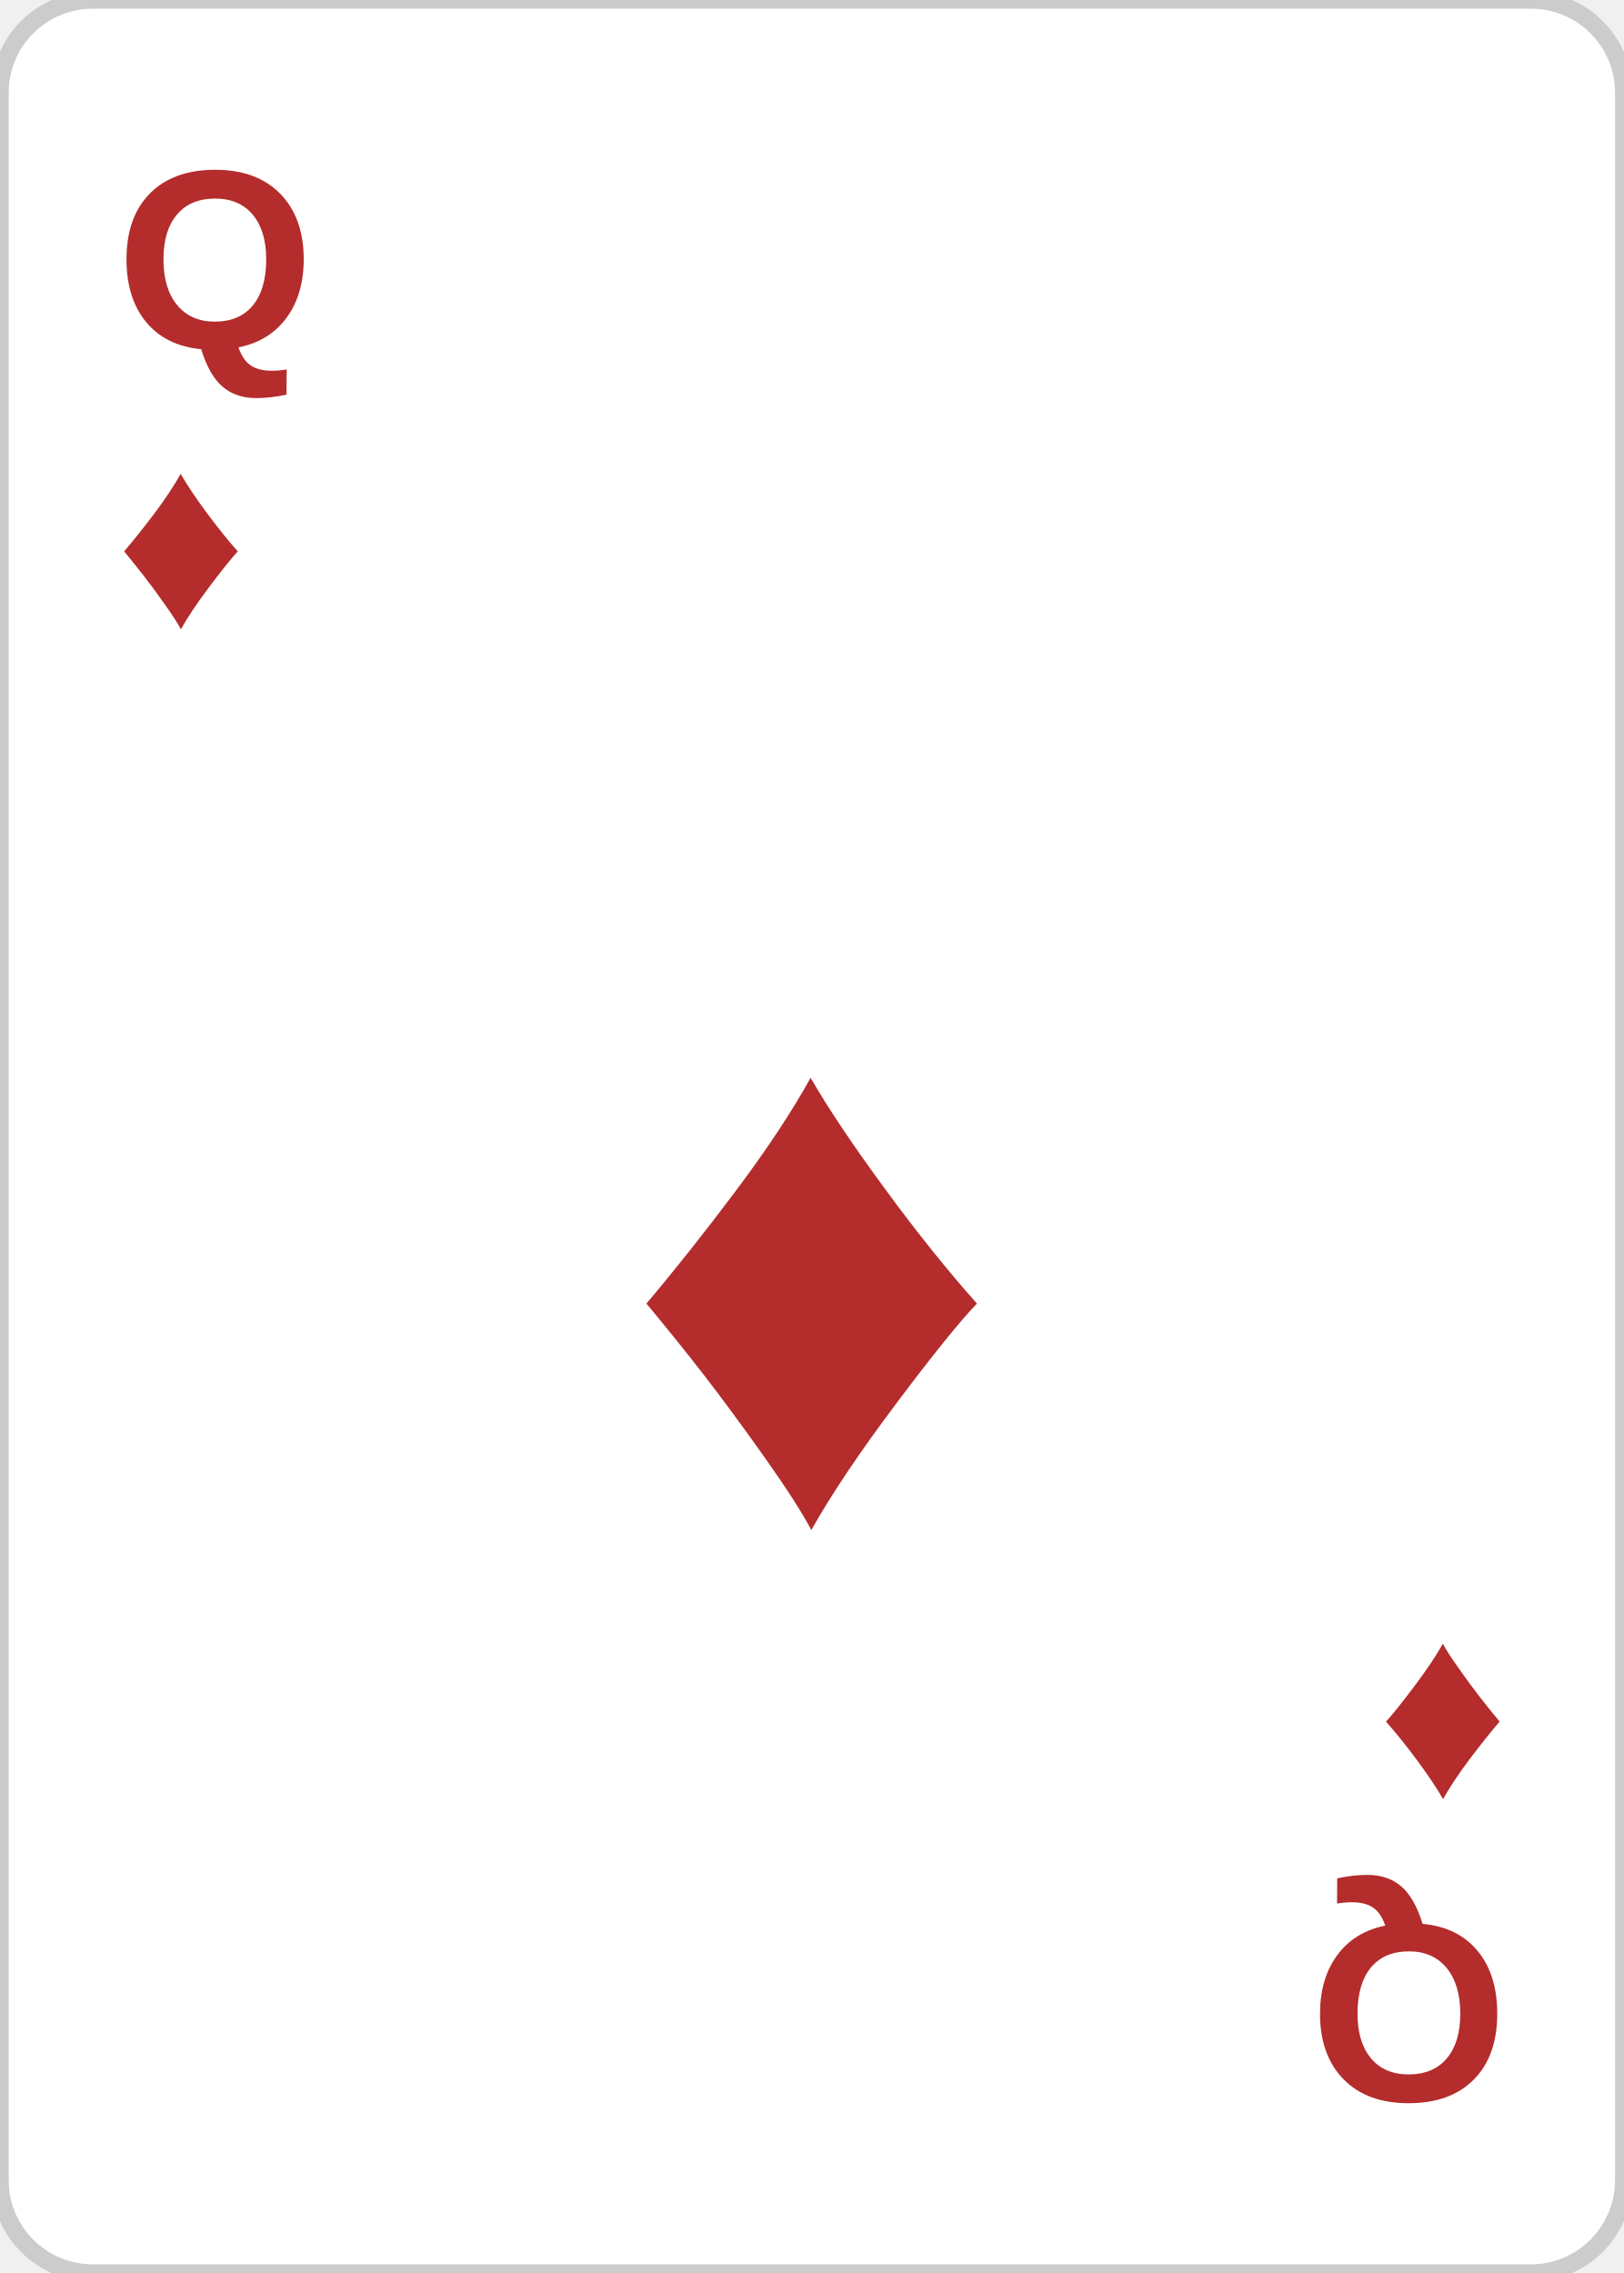
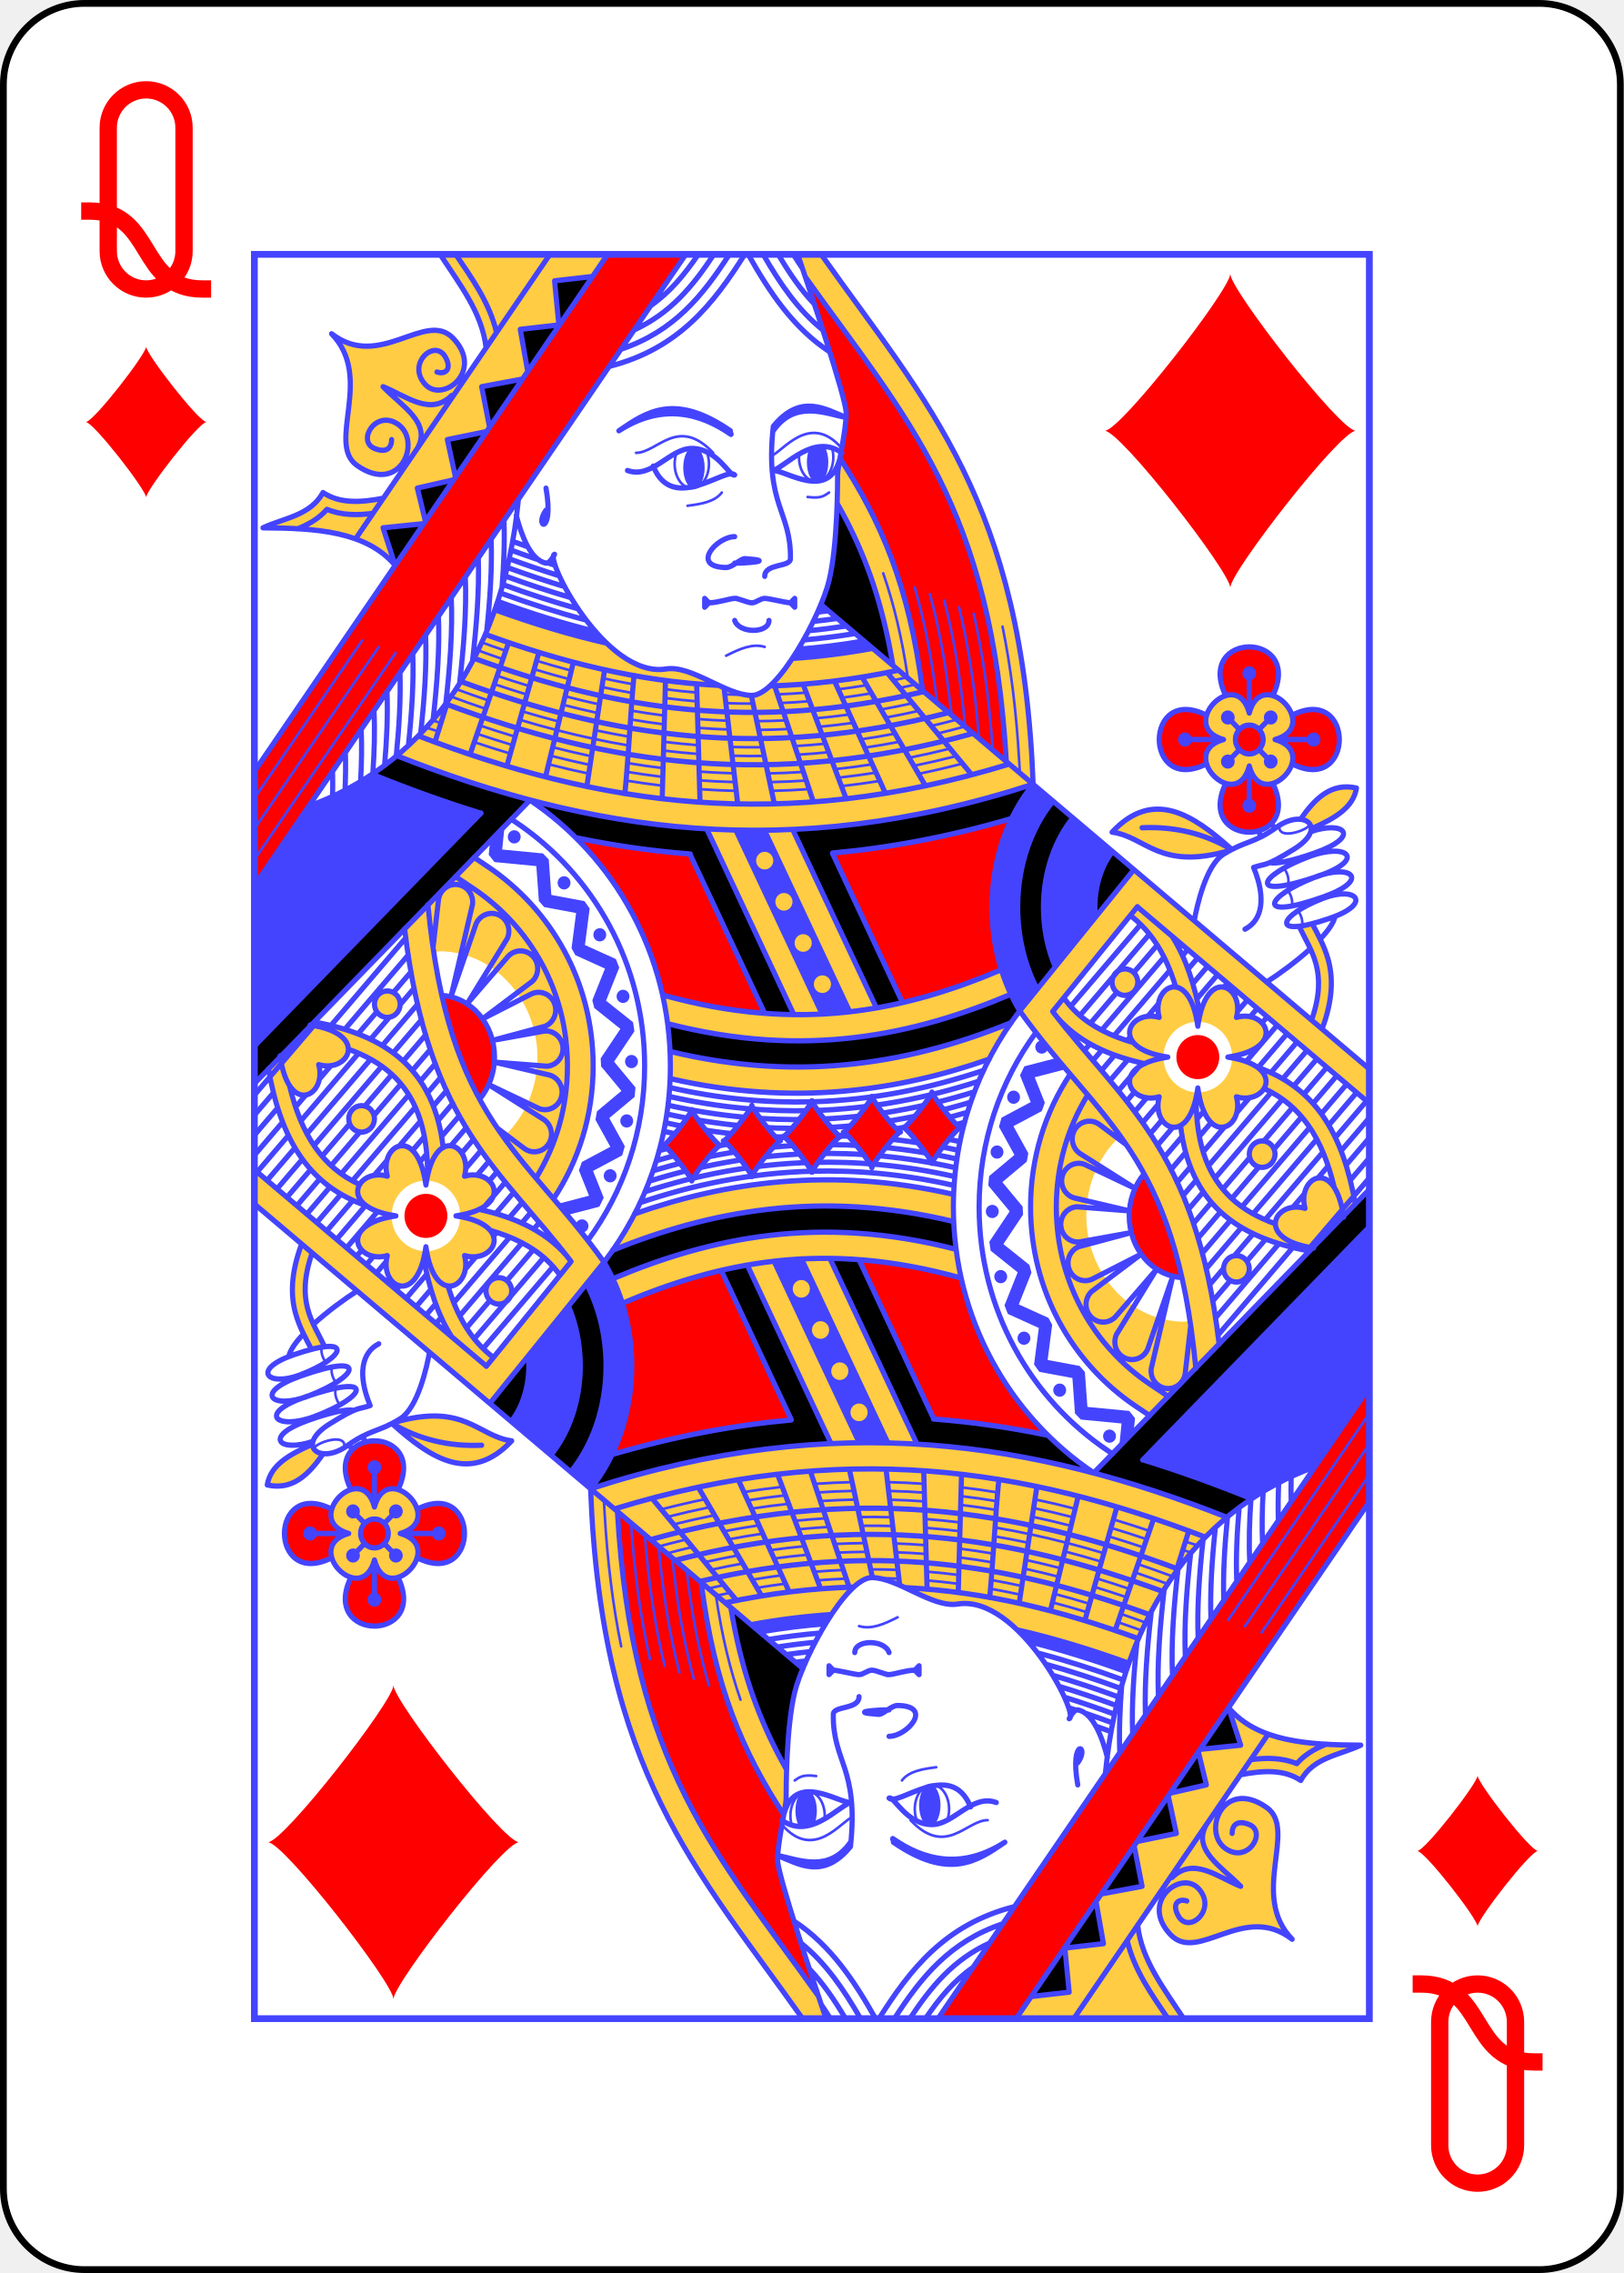
- <svg xmlns="http://www.w3.org/2000/svg" viewBox="0 0 140 196">
-   <rect width="140" height="196" rx="8" ry="8" fill="white" stroke="#cccccc" stroke-width="1.5" />
-   <text x="10" y="30" font-family="Arial,sans-serif" font-size="22" font-weight="bold" fill="#b42c2c">Q</text>
-   <text x="10" y="54" font-family="Arial,sans-serif" font-size="22" fill="#b42c2c">♦</text>
-   <text x="70" y="113" font-family="Arial,sans-serif" font-size="64" text-anchor="middle" dominant-baseline="middle" fill="#b42c2c">♦</text>
-   <g transform="rotate(180,70,98)">
-     <text x="10" y="30" font-family="Arial,sans-serif" font-size="22" font-weight="bold" fill="#b42c2c">Q</text>
-     <text x="10" y="54" font-family="Arial,sans-serif" font-size="22" fill="#b42c2c">♦</text>
+ <svg xmlns="http://www.w3.org/2000/svg" xmlns:xlink="http://www.w3.org/1999/xlink" class="card" face="QD" height="3.5in" preserveAspectRatio="none" viewBox="-120 -168 240 336" width="2.5in">
+   <defs>
+     <symbol id="VDQ" viewBox="-500 -500 1000 1000" preserveAspectRatio="xMinYMid">
+       <path d="M-260 100C40 100 -40 460 260 460M-175 0L-175 -285A175 175 0 0 1 175 -285L175 285A175 175 0 0 1 -175 285Z" stroke="red" stroke-width="80" stroke-linecap="square" stroke-miterlimit="1.5" fill="none" />
+     </symbol>
+     <symbol id="SDQ" viewBox="-600 -600 1200 1200" preserveAspectRatio="xMinYMid">
+       <path d="M-400 0C-350 0 0 -450 0 -500C0 -450 350 0 400 0C350 0 0 450 0 500C0 450 -350 0 -400 0Z" fill="red" />
+     </symbol>
+     <symbol id="DQ6" preserveAspectRatio="none" viewBox="0 0 1300 2000">
+       <path stroke="#44F" stroke-linecap="round" stroke-linejoin="round" stroke-width="3" fill="none" d="M1200,695c4.412,6.183 6.949,12.697 5,20M1204.335,719.982c4.412,6.183 6.949,12.697 5,20M1216.167,742.963c4.412,6.183 6.949,12.697 5,20M1195,650c1.03,15.056 40.209,0.06 35,-5M550,455c15.323,-7.559 30.583,-14.284 45,-10M545,270c-8.282,10.548 -23.954,12.979 -40,15M645,275c16.677,2.2 19.875,-1.846 25,-5M445,225c25,0 48.602,-42.399 90,0M603.006,228.103C615,225 647.5,177.5 685,220M527.516,224.238c1.583,3.945 2.484,8.481 2.484,13.307 0,15.213 -8.954,27.545 -20,27.545 -11.046,0 -20,-12.332 -20,-27.545 0,-4.515 0.789,-8.776 2.187,-12.537M673.636,219.98C674.517,223.086 675,226.465 675,230c0,15.213 -8.954,27.545 -20,27.545 -11.046,0 -20,-12.332 -20,-27.545 0,-1.304 0.066,-2.587 0.193,-3.843M774.113,588.944c16.877,-3.389 33.955,-7.247 51.246,-11.594M602.931,608.195c14.445,-0.319 29.018,-0.976 43.732,-1.988M519.109,606.265c14.074,0.958 28.256,1.605 42.558,1.925M433.296,596.501c14.112,2.244 28.314,4.191 42.62,5.825M342.998,577.999c15.542,3.88 31.167,7.432 46.891,10.631M256.4,552.918c13.97,4.581 27.981,8.929 42.046,13.025M768.678,579.841c16.284,-3.218 32.76,-6.876 49.442,-10.993M600.778,598.305c14.055,-0.284 28.234,-0.893 42.548,-1.842M518.821,596.3c13.775,0.952 27.654,1.602 41.649,1.934M434.159,586.579c13.925,2.228 27.937,4.164 42.05,5.79M345.418,568.332c15.256,3.814 30.587,7.309 46.009,10.459M259.747,543.497c13.791,4.523 27.615,8.816 41.486,12.861M355.096,529.667c-14.278,-3.594 -28.511,-7.485 -42.719,-11.65M437.177,546.816c-13.264,-2.185 -26.457,-4.65 -39.595,-7.38M517.672,556.433c-13.536,-0.996 -26.971,-2.301 -40.32,-3.899M592.192,558.714c-12.266,0.151 -24.432,0.042 -36.509,-0.317M746.961,543.32c-13.386,2.465 -26.627,4.619 -39.732,6.474M735.916,525.165c12.727,-2.26 25.59,-4.809 38.597,-7.655M587.826,539.1c11.717,-0.096 23.527,-0.437 35.439,-1.032M517.057,536.71c11.979,0.907 24.038,1.566 36.189,1.965M438.61,527.16c13.022,2.176 26.112,4.075 39.286,5.68M359.871,510.566c13.538,3.425 27.115,6.576 40.75,9.433M279.737,487.125c12.704,4.192 25.411,8.172 38.134,11.924M369.554,471.874c-13.519,-3.445 -27.023,-7.18 -40.539,-11.187M441.776,487.351c-11.703,-2.016 -23.36,-4.271 -34.989,-6.753M515.897,496.76c-12.36,-0.999 -24.636,-2.28 -36.845,-3.829M572.021,499.312c-7.908,-0.08 -15.773,-0.277 -23.598,-0.589M713.861,488.366c-11.19,1.808 -22.262,3.383 -33.226,4.732M763.252,570.727c15.693,-3.049 31.569,-6.512 47.643,-10.404M598.628,588.413c13.666,-0.25 27.451,-0.812 41.366,-1.698M518.533,586.336c13.475,0.946 27.051,1.599 40.738,1.943M435.002,576.656c13.744,2.213 27.571,4.138 41.495,5.758M347.839,558.667c14.97,3.749 30.007,7.186 45.129,10.288M263.091,534.076c13.611,4.465 27.249,8.703 40.926,12.696M352.677,539.333c-14.407,-3.62 -28.763,-7.538 -43.086,-11.731M396.045,549.276c-14.521,-3.003 -28.97,-6.325 -43.368,-9.943M436.451,556.763c-13.54,-2.213 -27.003,-4.715 -40.406,-7.487M517.959,566.4c-13.729,-0.994 -27.353,-2.302 -40.888,-3.906M594.336,568.616c-12.587,0.181 -25.069,0.091 -37.459,-0.258M752.421,552.46c-13.755,2.581 -27.361,4.837 -40.828,6.781M730.388,515.99c12.113,-2.104 24.351,-4.471 36.725,-7.111M585.655,529.17c11.323,-0.068 22.734,-0.367 34.243,-0.906M516.768,526.725c11.677,0.899 23.431,1.558 35.272,1.966M439.327,517.197c12.883,2.17 25.83,4.065 38.858,5.667M362.292,500.894c13.252,3.358 26.536,6.45 39.871,9.257M283.079,477.701c12.526,4.133 25.046,8.057 37.577,11.758M273.131,505.814c-12.656,-4.154 -25.308,-8.511 -37.97,-13.056M293.108,449.429c-9.31,-3.072 -18.635,-6.265 -27.986,-9.572M269.783,515.234c-13.534,-4.441 -27.057,-9.112 -40.584,-13.994M289.765,458.854c-9.651,-3.185 -19.315,-6.497 -28.999,-9.93M367.133,481.548c-13.649,-3.471 -27.275,-7.234 -40.905,-11.27M440.932,497.297c-11.94,-2.042 -23.831,-4.329 -35.688,-6.847M516.186,506.75c-12.556,-0.998 -25.025,-2.283 -37.423,-3.839M581.324,509.296c-10.642,0.014 -21.205,-0.182 -31.697,-0.581M684.441,602.852c14.722,-1.6 29.589,-3.557 44.61,-5.886M680.722,593.235c14.505,-1.541 29.153,-3.433 43.956,-5.69M665.816,554.715c-12.035,1.154 -23.961,2.055 -35.787,2.713M658.422,535.593c13.168,-1.195 26.469,-2.701 39.914,-4.531M643.434,496.851c-11.307,0.888 -22.507,1.534 -33.61,1.947M676.999,583.615c14.291,-1.483 28.724,-3.31 43.312,-5.495M669.547,564.353c-12.172,1.2 -24.235,2.145 -36.198,2.843M654.68,525.919c12.939,-1.136 26.008,-2.576 39.222,-4.332M647.185,506.548c-11.44,0.935 -22.773,1.625 -34.009,2.08M719.358,497.59c-11.555,1.914 -22.988,3.583 -34.309,5.014M818.665,527.465c-9.882,2.543 -19.68,4.92 -29.4,7.135M760.666,479.58c-5.241,1.119 -10.456,2.187 -15.644,3.206M828.338,535.275c-10.711,2.831 -21.327,5.469 -31.853,7.918M770.582,487.656c-6.107,1.354 -12.179,2.64 -18.216,3.861M200.166,536.384c4.75,1.497 9.505,2.966 14.266,4.407M207.814,528.31c3.225,1.004 6.453,1.996 9.682,2.974M214.824,520.026c1.911,0.589 3.823,1.173 5.736,1.753M5.1947289e-4,686.133C54.88,608.033 109.761,529.935 164.641,451.835M5.969578e-4,651.346C48.333,582.564 96.667,513.782 145,445M5.762702e-4,616.559C41.87,556.975 83.74,497.391 125.61,437.808M821.623,399.994c10.75,42.962 18.641,91.657 23.212,148.629M812.744,520.176l-3.93,-29.74c-5.163,-39.085 -12.283,-73.743 -21.149,-105.169M892.513,587.951l-0.817,-13.955c-3.354,-57.247 -9.988,-107.304 -19.374,-151.999M838.658,407.364c10.513,44.62 18.077,95.135 22.168,153.983M795.908,507.27l-1.965,-14.871C788.195,448.879 780.076,411.186 769.826,377.441M733.195,361.537c12.135,34.014 21.74,72.391 28.672,118.272M804.392,392.454c10.975,41.171 19.186,87.859 24.237,142.696" />
+       <use xlink:href="#SDQ" height="100" width="100" transform="translate(650,1000)scale(1,0.972)rotate(0)translate(-50,-50)" stroke="#44F" stroke-width="72" stroke-linejoin="round" stroke-linecap="round" />
+       <use xlink:href="#SDQ" height="100" width="100" transform="translate(580,1005)scale(1,0.972)rotate(0)translate(-50,-50)" stroke="#44F" stroke-width="72" stroke-linejoin="round" stroke-linecap="round" />
+       <use xlink:href="#SDQ" height="100" width="100" transform="translate(510,1010)scale(1,0.972)rotate(0)translate(-50,-50)" stroke="#44F" stroke-width="72" stroke-linejoin="round" stroke-linecap="round" />
+     </symbol>
+     <symbol id="DQ5" preserveAspectRatio="none" viewBox="0 0 1300 2000">
+       <path stroke="#44F" stroke-linecap="round" stroke-linejoin="round" stroke-width="6" fill="none" d="M485.032,934.425c143.122,31.822 266.358,13.765 371.356,-21.994M484.706,903.616c157.123,36.799 286.775,11.083 397.607,-32.622M507.871,679.887 594.948,860.261M755.589,847.993 674.047,679.085M892.372,857.619C872.054,824.923 860,784.177 860,740c0,-54.589 18.405,-103.939 48.065,-139.335M1097.662,1262.691C1073.732,1017.79 986.605,985.395 892.349,857.565l132.972,-159.913M1300,923.529 660.366,396.772M321.457,618.543 0.788,939.212M321.114,618.569C419.82,682.947 485,793.91 485,920c0,83.944 -28.889,161.184 -77.327,222.436M166.038,568.349c222.811,85.351 455.935,122.608 741.864,32.315M674.013,678.65c66.782,-5.852 136.099,-18.431 208.503,-39.043M374.794,661.282c43.554,8.766 87.977,15.089 133.481,18.471M137.306,589.353c41.734,16.473 83.959,31.38 126.898,44.2M880.088,577.826C615.677,656.77 400.557,624.015 191.242,545.832M837.92,543.063C603.554,606.59 413.05,578.629 222.995,509.629M809.314,519.551C593.887,573.652 418.531,547.908 240.767,484.2M780.347,495.704C583.125,540.992 422.049,516.867 256.16,457.9M541.114,488.587C447.653,483.961 359.647,462.808 269.3,430.798M750.936,471.478c-52.358,10.79 -101.991,16.482 -149.863,17.777M527.397,651.332l101.547,210.348M725.315,854.286 627.695,652.073M561.453,652.868 662.102,861.357M694.066,858.564 594.753,652.844M475.907,839.526c160.526,43.721 283.216,17.466 395.161,-28.663M481.999,872.115c160.352,40.145 287.863,12.701 399.987,-33.312M-1.4116988e-4,715.769 502.973,1.9287502e-4M307.836,277.857C288.682,469.584 186.993,581.984 63.685,625.481M482.257,964.53c58.999,12.802 114.945,17.451 167.75,16.067M484.158,944.473c58.492,12.899 113.775,17.574 165.89,16.178M483.374,954.537c58.684,12.824 114.244,17.478 166.657,16.091M480.897,974.466c59.417,12.832 115.839,17.498 169.119,16.12M649.993,1019.403c-68.6,1.798 -131.899,13.776 -189.706,31.289M479.191,984.327c59.965,12.916 116.974,17.622 170.823,16.247M649.986,999.426c-65.257,1.666 -125.873,12.263 -181.487,28.001M649.952,1039.35c-72.951,1.954 -139.695,15.805 -200.345,35.65M649.969,1029.371c-70.625,1.868 -135.533,14.705 -194.666,33.299M649.984,1009.414c-66.826,1.728 -128.709,12.966 -185.355,29.531M477.274,994.144c16.699,3.592 33.177,6.557 49.427,8.938M527.26,1003.049c-18.988,3.74 -37.473,8.138 -55.443,13.072M980.56,751.45C980.195,747.744 980,743.922 980,740c0,-27.616 9.952,-50.221 20.043,-62.264M933.783,807.737C925.197,788.131 920,765.005 920,740c0,-41.103 14.179,-77.079 34.055,-100.799M912.761,833.011C898.556,806.77 890,774.746 890,740c0,-47.846 16.291,-90.51 41.059,-120.068M1124.827,1235.242c-13.615,-111.338 -41.959,-181.004 -78.509,-235.687 -35.05,-52.438 -75.124,-89.992 -115.574,-141.244L1029.582,739.451M1029.696,739.789 1300,962.393M1065.406,1294.594l-20.965,-13.674C978.336,1237.804 935,1164.736 935,1080c0,-47.182 13.333,-90.316 36.648,-127.134M1043.728,1316.272l-15.675,-10.224C953.797,1257.617 905,1175.074 905,1080c0,-56.187 16.956,-107.635 46.23,-150.684M1000.373,1359.628l-5.097,-3.325C904.72,1297.24 845,1195.752 845,1080c0,-74.36 24.612,-142.691 66.254,-197.867M1081.423,1159.894A65,70 0 0 1 1020,1090a65,70 0 0 1 17.291,-47.542M1095.891,754.948C1098.836,739.39 1109.272,692.501 1130,680c25.842,-15.585 34.723,-11.668 62.036,-30.683 31.58,-21.985 61.133,0.186 20,25C1177.547,695.124 1180,690 1165,695c15,35 10,60 -10,70M1230,682.576c44.022,-16.043 67.9,3.138 10,22.424 -82.883,27.607 -70.718,-0.297 -10,-22.424v0M1231.724,654.379c39.536,-13.043 58.998,5.446 5.112,24.032 -28.255,9.746 -45.072,12.574 -52.426,11.18M1236.668,705.987c42.513,-16.043 65.572,3.138 9.657,22.424 -80.041,27.607 -68.294,-0.297 -9.657,-22.424v0M1246.621,729.789c38.291,-14.166 57.679,5.999 7.409,22.818 -71.963,24.077 -60.221,-3.28 -7.409,-22.818v0M1242.797,776.104c9.159,-9.437 15.742,-18.45 17.203,-25.648M1180.239,824.902c14.707,-9.096 34.53,-23.214 50.772,-37.604M1218.076,761.717c13.801,28.309 34.27,51.3 14.56,106.336M1245.049,877.706c12.692,-33.117 12.724,-58.555 6.767,-78.837 -4.667,-15.888 -12.027,-28.085 -17.971,-39.347M1160,520c-15,-55 -85,15 -30,30 -55,15 15,85 30,30 15,55 85,-15 30,-30 55,-15 -15,-85 -30,-30v0M1176.158,550A16.158,16.336 0 0 1 1160,566.336 16.158,16.336 0 0 1 1143.842,550 16.158,16.336 0 0 1 1160,533.664 16.158,16.336 0 0 1 1176.158,550v0M1132.533,500.325c-36.29,-73.766 91.224,-73.766 54.934,0M1209.676,522.533c73.766,-36.29 73.766,91.224 0,54.934M1187.467,599.676c36.29,73.766 -91.224,73.766 -54.934,0M1110.324,577.467c-73.766,36.29 -73.766,-91.224 0,-54.934M1130,550h-45M1090,550a5,5 0 0 1 -5,5 5,5 0 0 1 -5,-5 5,5 0 0 1 5,-5 5,5 0 0 1 5,5v0M1160,520V475M1160,480a5,5 0 0 1 -5,-5 5,5 0 0 1 5,-5 5,5 0 0 1 5,5 5,5 0 0 1 -5,5v0M1190,550h45M1230,550a5,5 0 0 1 5,-5 5,5 0 0 1 5,5 5,5 0 0 1 -5,5 5,5 0 0 1 -5,-5v0M1160,580v45M1160,620a5,5 0 0 1 5,5 5,5 0 0 1 -5,5 5,5 0 0 1 -5,-5 5,5 0 0 1 5,-5v0M1171.482,538.518 1185,525M1190,525a5,5 0 0 1 -5,5 5,5 0 0 1 -5,-5 5,5 0 0 1 5,-5 5,5 0 0 1 5,5v0M1171.478,561.479 1185,575M1185,580a5,5 0 0 1 -5,-5 5,5 0 0 1 5,-5 5,5 0 0 1 5,5 5,5 0 0 1 -5,5v0M1148.521,538.521 1135,525M1130,525a5,5 0 0 0 5,5 5,5 0 0 0 5,-5 5,5 0 0 0 -5,-5 5,5 0 0 0 -5,5v0M1148.518,561.482 1135,575M1135,580a5,5 0 0 0 5,-5 5,5 0 0 0 -5,-5 5,5 0 0 0 -5,5 5,5 0 0 0 5,5v0M1170.154,653.59l3.916,6.527M1185.955,644.924l3.603,6.004M1139.506,674.714C1107.777,656.415 1072.873,648.402 1035,650M1139.617,674.663C1093.767,634.375 1047.68,605.651 1000,655c39.672,4.959 54.752,44.346 137.923,20.602M1220,640c16.701,-23.17 35.506,-41.468 65,-35 -3.665,22.352 -25.716,34.307 -50,45M660.962,0.181C784.157,169.413 895.374,279.502 908.018,600.721M642.289,25.466C760.632,186.748 859.799,286.031 876.722,574.873M682.777,231.159c47.133,70.394 80.465,143.365 96.296,263.205M679.486,282.294c3.567,6.09 7.012,12.233 10.331,18.456 24.307,45.579 42.878,96.272 54.719,165.254M4.3799013e-4,586.153 411.892,3.0476709e-5M633.519,0.035C646.368,36.81 690,162.945 690,180c0,20 -10,60 -10,70 0,10 0,80 -10,120 -10,40 -60,130 -90,130 -30,0 -70.354,-34.592 -100,-30 -70.891,10.981 -142.669,-126.598 -130,-130 0,0 -5.347,10.755 -10,10 -17.89,-2.903 -28.811,-31.841 -34.625,-54.087M164.157,352.545C130.484,313.772 71.376,310.312 10,310c24.698,-11.302 55.318,-13.788 70,-40 19.51,12.839 44.295,11.371 70.358,6.438M117.895,322.611C193.461,215.074 269.028,107.537 344.595,-5.3651708e-4M117.895,322.611v0M50.197,311.195c1.459,-0.571 2.925,-1.164 4.395,-1.785 10.375,-4.381 21.251,-10.634 30.031,-20.346 17.087,6.838 35.606,6.885 53.746,4.514M90,90c50,50 -6.776,124.444 29.752,149.356 50.522,34.455 76.102,-27.914 47.611,-46.779C141.357,175.357 119.228,211.721 140,220c13.525,5.39 20,0 20,-10M90,90c56.222,42.374 109.509,-27.469 141.655,5.027 36.779,37.179 -11.958,74.012 -32.409,52.48 -22.331,-23.511 11.171,-52.634 23.499,-31.037 8.028,14.062 -0.294,19.991 -9.9,16.875M190,220c17.041,-28.965 -18.498,-48.181 -40,-70 27.148,10.568 55.142,33.88 80,10M270.122,106.094C265.728,66.426 239.235,33.855 216.573,0.053M282.345,88.619C274.242,54.85 253.201,26.541 234.71,-0.081M318.667,132.666 310,85l45,-5 -5,-50 44.268,-4.919M274.191,195.957 265,150l47.563,-8.648M234.448,252.515 225,210l45.754,-9.151M199.362,302.447 190,265l42.277,-9.395M164.157,352.545 150,310l47.383,-4.738M164.157,352.545v0M413.887,126.962C495.082,106.918 535.726,55.283 571.734,0.038M517.57,0.068C501.201,23.392 484.407,43.051 462.133,58.119M535.716,0.083C510.916,36.528 484.963,66.794 442.986,85.599M553.765,0.072C522.672,46.863 489.102,87.394 427.443,107.528M670.716,110.481C628.164,83.296 600.622,42.847 575.759,0.03M628.466,0.072C631.928,5.541 635.424,10.817 639.003,15.889M610.812,0.125C623.603,21.077 636.863,40.059 652.735,56.208M593.293,0.18C612.86,33.123 633.739,63.002 662.618,85.629M340,265c10,55 -15,45 0,25M425,200c32.57,-21.833 65.334,-43.275 130,0 -2.101,-1.048 2.388,5.299 0.447,3.986C520,180 475.77,168.206 425,200v0M605,195c31.439,-37.479 60,-20 85,-10 -25,-5 -60,-20 -85,15v-5 0M605,195c-10,90 20.912,95.608 20,150 0,10 -30,5 -30,20M560,320c-21.322,0.138 -52.198,34.45 -10,35 7.172,0.093 17.261,-10.366 22.041,-10.045C610.659,347.551 571.164,350.234 560,350M525,390v10l5,-5 -5,-5v0M630,390v10l-5,-5 5,-5v0M625,395c-5,0 -25,-5 -30,-5 -5,0 -10,5 -15,5 -5,0 -15,-5 -20,-5 0,0 5,0 0,0 -5,0 -20,5 -30,5M560,415c5,15 40,15 40,0M435,245c28.544,10.017 49.297,-25 75,-25 30,0 44.732,33.141 50,30M465,240c22.444,55 85,0 95,10M685,225c-32.581,-22.584 -65,15 -80,20 15,0 65,35 77.777,-13.841M349.179,341.516c-0.09,-0.029 -0.181,-0.057 -0.271,-0.086M350.703,352.462c-2.868,-0.892 -5.742,-1.799 -8.624,-2.72M410.747,440.703c-43.199,-9.513 -86.259,-22.346 -130.319,-37.862M319.012,331.562c-5.289,-1.814 -10.608,-3.673 -15.961,-5.576M331.749,346.391c-10.573,-3.48 -21.247,-7.144 -32.048,-10.983M355.539,364.393C336.355,358.582 316.93,352.133 297.112,345.1M361.826,376.684C339.807,370.235 317.531,362.941 294.784,354.886M369.169,389.174C343.918,382.065 318.411,373.842 292.344,364.63M377.511,401.812C348.606,394.042 319.47,384.804 289.675,374.291M386.938,414.582C353.916,406.171 320.722,395.837 286.762,383.867M397.92,427.55C360.19,418.548 322.404,407.024 283.739,393.406M720.671,446.672c-32.205,5.738 -63.266,9.475 -93.491,11.385M669.042,404.065c-4.158,0.526 -8.295,1.015 -12.411,1.468M679.666,412.723c-9.522,1.313 -18.935,2.438 -28.248,3.381M689.957,421.333c-14.873,2.208 -29.482,3.968 -43.868,5.298M700.471,429.818c-20.593,3.274 -40.693,5.704 -60.396,7.337M710.487,438.298c-26.25,4.426 -51.717,7.503 -76.587,9.326M210.56,552.764l15.02,-46.562M296.443,440.023 251.462,566.789M331.765,451.142l-37.416,128.877M371.924,462.303 339.45,592.199M408.311,470.812 387.63,603.168M432.01,611.355c4.337,-43.872 6.407,-90.011 10.62,-134.007M475.513,617.053 479.344,482.967M519.588,620.977 515.64,486.758M563.538,622.937 547.57,491.203M606.249,622.851 579.366,499.957M651.781,620.635 606.526,488.984M690.029,617.158 639.731,487.221M735.782,610.961 676.366,483.64M782.474,602.457 708.484,479.141M836.418,589.926 737.611,473.934M245.96,365.751c1.55,37.591 -1.767,78.673 -6.764,120.96M261.09,344.252c1.211,36.591 -2.044,76.387 -6.877,117.314M276.046,322.966c1.177,32.637 -1.242,67.853 -5.193,104.168M229.548,389.122c1.682,37.378 -1.516,78.258 -6.44,120.374M214.602,410.374c1.533,36.48 -1.531,76.258 -6.276,117.242M199.654,431.664c1.354,34.734 -1.411,72.422 -5.793,111.27M184.703,452.954c1.168,32.45 -1.218,67.448 -5.129,103.542M169.75,474.32c0.976,29.706 -0.989,61.521 -4.35,94.338M154.621,495.834c1.079,26.37 -0.233,54.456 -2.839,83.469M139.465,517.379c1.112,22.584 0.414,46.466 -1.393,71.144M124.524,538.607c0.869,18.799 0.498,38.487 -0.711,58.777M106.108,564.808c0.439,13.78 0.247,28.011 -0.42,42.585M91.148,586.11c0.266,9.206 0.254,18.612 0.01,28.185M290.999,301.731c0.944,24.246 -0.119,49.931 -2.338,76.445M1097.662,1262.691C1073.732,1017.79 986.605,985.395 892.349,857.565l132.972,-159.913M1033.974,1133.364l-58.091,42.568c-8.064,7.699 -8.277,20.505 -0.473,28.468 7.804,7.963 20.611,8.008 28.471,0.101l48.168,-54.161M1016.693,1009.35l-31.076,-22.709c-3.221,-2.424 -7.098,-3.818 -11.125,-4 -8.866,-0.402 -16.936,5.087 -19.821,13.479 -2.885,8.393 0.105,17.683 7.345,22.817l64.791,39.878M1026.807,1058.815l-59.602,-27.54c-1.913,-0.596 -3.905,-0.902 -5.908,-0.906 -9.998,-0.022 -18.477,7.342 -19.855,17.245 -1.378,9.903 4.768,19.302 14.392,22.011l64.382,14.675M1020.216,1084.3l-61.169,-4.64c-11.114,0.668 -19.544,10.282 -18.752,21.388 0.792,11.106 10.499,19.428 21.596,18.512l60.531,-10.633M1022.421,1108.928l-61.285,15.983c-10.332,4.216 -15.216,16.071 -10.852,26.342 4.364,10.27 16.288,14.984 26.495,10.473l57.195,-28.361M1052.049,1150.339l-46.821,73.927c-4.814,10.068 -0.458,22.128 9.678,26.796 10.136,4.668 22.132,0.139 26.654,-10.064l29.286,-82.678M1070.847,1158.32l-25.173,104.775c-1.469,11.068 6.407,21.195 17.496,22.497 11.089,1.302 21.096,-6.726 22.231,-17.833l6.324,-53.887M1145,955c10,35 -35,60 -45,-10 -10,70 -55,45 -45,10 -35,10 -60,-35 10,-45 -70,-10 -45,-55 -10,-45 -10,-35 35,-60 45,10 10,-70 55,-45 45,-10 35,-10 60,35 -10,45 70,10 45,55 10,45v0M1270.01,1091.44c-10,-70 -55,-45 -45,-10 -35,-10 -60,35 10,45M1190.496,1098.996c-19.862,-6.953 -37.333,-16.293 -51.414,-29.111 -25.365,-23.089 -41.373,-57.883 -41.07,-114.582M1079.875,987.437c5.204,43.733 21.51,75.18 45.744,97.239 27.691,25.206 64.317,37.792 104.245,45.159M1283.638,1076.535c-6.904,-37.404 -17.927,-72.709 -39.093,-101.524 -17.397,-23.683 -41.763,-42.338 -75.112,-53.48M1177.132,945.542c22.292,9.904 38.656,24.104 51.295,41.309 14.532,19.783 24.032,44.131 30.678,71.049M936.395,865.388c2.93,3.266 6.007,6.359 9.224,9.288 24.942,22.704 57.134,35.169 92.458,42.804M1024.768,893.484c-25.802,-7.274 -48.321,-17.792 -65.686,-33.599 -5.611,-5.108 -10.765,-10.788 -15.385,-17.152M1021.265,749.47c10.703,7.867 19.6,17.086 27.163,27.381 11.321,15.412 19.588,33.595 25.831,53.604M1102.72,861.7c-6.314,-32.318 -15.931,-62.91 -32.796,-88.9M1030,825a15,15 0 0 1 -15,15 15,15 0 0 1 -15,-15 15,15 0 0 1 15,-15 15,15 0 0 1 15,15v0M1190,1020a15,15 0 0 1 -15,15 15,15 0 0 1 -15,-15 15,15 0 0 1 15,-15 15,15 0 0 1 15,15v0M1160,1150a15,15 0 0 1 -15,15 15,15 0 0 1 -15,-15 15,15 0 0 1 15,-15 15,15 0 0 1 15,15v0M1230.859,1125.659l-3.262,3.713M1268.406,1082.918l-37.547,42.74M1281.848,1067.618l-13.441,15.301M1300.001,1046.954l-18.153,20.664M1210.811,1125.753l-87.429,99.522M1299.999,1024.228l-22.258,25.337M1194.668,1121.4l-74.117,84.369M1257.002,1050.445l-2.125,2.418M1299.999,1001.5l-27.221,30.986M1137.952,1163.233l-20.608,23.458M1179.258,1116.215l-22.05,25.1M1224.336,1064.901l-13.608,15.49M1251.844,1033.588l-11.84,13.478M1300,978.772l-33.032,37.601M1130.023,1149.532l-16.314,18.571M1164.663,1110.1l-22.05,25.1M1245.826,1017.711l-67.278,76.584M1296.764,959.728l-36.49,41.538M1150.956,1102.975l-41.305,47.018M1238.711,1003.082l-74.221,84.487M1285.179,950.187l-32.535,37.035M1138.207,1094.76l-33.009,37.575M1230.431,989.78l-78.938,89.857M1273.594,940.646l-29.59,33.683M1126.478,1085.383l-26.269,29.903M1171.188,1034.49l-31.513,35.872M1220.955,977.839l-32.072,36.508M1262.009,931.106l-27.736,31.572M1115.885,1074.714l-20.951,23.849M1160.522,1023.903l-31.339,35.674M1210.477,967.039l-33.481,38.112M1250.425,921.565l-26.857,30.572M1106.512,1062.656l-17.549,19.976M1198.719,957.695l-78.614,89.488M1238.84,912.025l-27.031,30.77M1098.342,1049.229l-15.566,17.719M1185.734,949.749l-73.251,83.382M1227.255,902.485l-28.299,32.213M1091.427,1034.373l-15.528,17.675M1131.327,988.953l-24.923,28.37M1160.396,955.864l-14.944,17.011M1215.67,892.944l-30.549,34.775M1085.825,1018.022l-17.133,19.503M1115.631,984.093l-13.685,15.578M1170.304,921.857l-0.191,0.217M1204.085,883.404l-33.781,38.453M1081.81,999.864l-20.741,23.609M1107.053,971.13l-7.887,8.978M1192.5,873.864 1156.336,915.03M1071.045,989.39l-18.155,20.666M1098.115,958.576l-1.266,1.441M1101.772,954.414l-3.656,4.162M1141.935,908.695l-1.966,2.239M1180.916,864.322l-6.16,7.012M1058.307,981.163l-13.842,15.756M1169.331,854.783l-8.308,9.457M1053.712,963.665l-18.121,20.627M1157.746,845.241l-11.491,13.08M1040.473,956.008l-14.063,16.008M1146.16,835.702l-3.764,4.285M1026.178,949.553l-9.15,10.416M1061.502,909.342l-1.385,1.576M1102.274,862.931l-3.742,4.26M1134.576,826.161l-4.064,4.626M1021.632,931.999l-14.25,16.221M1030.961,921.38l-9.329,10.619M1035.024,916.755l-4.064,4.626M1122.992,816.62l-24.241,27.593M1018.709,912.599l-21.139,24.063M1111.407,807.08l-17.25,19.636M1003.086,907.655l-15.41,17.541M1021.315,886.906l-3.725,4.24M1054.149,849.53l-12.538,14.272M1073.311,827.718l-2.544,2.896M1099.822,797.54l-11.271,12.83M988.229,901.84l-10.514,11.968M1067.422,811.693l-65.154,74.166M1088.236,788l-6.131,6.979M974.341,894.921l-6.587,7.498M1060.535,796.805l-72.596,82.638M1076.652,778.459l-1.972,2.245M961.389,886.937l-3.554,4.046M1005.566,836.649l-30.883,35.154M1052.567,783.147l-27.236,31.003M949.42,877.833l-1.41,1.605M1001.45,818.607l-38.857,44.232M1006.949,812.347l-5.5,6.26M1043.557,770.676l-36.608,41.671M938.514,867.521l-0.148,0.168M1033.267,759.662l-81.545,92.824M264.263,633.311 7.6860364e-4,897.573" />
+     </symbol>
+     <symbol id="DQ4" preserveAspectRatio="none" viewBox="0 0 1300 2000">
+       <path fill="black" d="M1025.515,697.647l-25.28,-20.368C989.952,689.779 980,712.384 980,740c0,3.922 0.195,7.744 0.686,11.316zM933.783,807.737C925.197,788.131 920,765.005 920,740c0,-41.103 14.179,-77.079 34.055,-100.799l-22.996,-19.27C906.291,649.49 890,692.154 890,740c0,34.746 8.556,66.77 22.761,93.011M882.517,639.607c-72.404,20.612 -141.721,33.191 -208.486,39.261l81.558,169.125 -30.273,6.293 -97.437,-202.308c88.306,-4.07 180.999,-20.042 280.025,-51.313M594.889,860.323 508.073,679.82c-45.302,-3.45 -89.726,-9.772 -133.167,-18.417 -16.411,-15.827 -34.458,-30.224 -53.427,-42.809 66.752,17.082 134.816,28.601 205.749,32.701l102.104,210.469c-11.04,-0.031 -22.665,-0.509 -34.442,-1.441zM882.313,870.994c-110.832,43.705 -240.484,69.421 -397.607,32.622L481.999,872.115c160.352,40.145 287.863,12.701 399.987,-33.312l10.341,18.761zM-0.649,940.649 321.265,618.482C268.516,604.881 217.007,587.874 166.138,568.283c-8.869,7.218 -18.128,13.977 -28.235,20.644 41.136,16.898 83.362,31.805 126.331,44.505L-0.31,897.884M318.667,132.666 310,85l45,-5 -5,-50 44.268,-4.919M274.191,195.957 265,150l47.563,-8.648M234.448,252.515 225,210l45.754,-9.151M199.362,302.447 190,265l42.277,-9.395M164.157,352.545 150,310l47.383,-4.738M660.564,396.565C664.95,386.457 668.156,377.378 670,370c6.01,-24.041 8.408,-58.918 9.425,-86.4 3.628,4.783 7.072,10.926 10.391,17.15 24.307,45.579 42.878,96.272 53.034,163.909z" />
+     </symbol>
+     <symbol id="DQ3" preserveAspectRatio="none" viewBox="0 0 1300 2000">
+       <path fill="#44F" d="M664.824,217.748l-17.85,3.004c-1.752,4.07 -2.803,9.262 -2.803,14.92 0,13.058 5.596,23.645 12.5,23.645 6.904,0 12.5,-10.586 12.5,-23.645 0,-7.167 -1.685,-13.588 -4.348,-17.924zM512.5,218.178A12.5,23.644 0 0 0 500,241.822 12.5,23.644 0 0 0 512.5,265.467 12.5,23.644 0 0 0 525,241.822 12.5,23.644 0 0 0 512.5,218.178Zm-228.762,175.229 -3.311,9.436c44.06,15.516 87.121,28.348 130.32,37.861l-12.828,-13.152c-37.73,-9.002 -75.516,-20.526 -114.182,-34.145zm426.748,44.891c-26.25,4.426 -51.716,7.503 -76.586,9.326l-6.721,10.434c30.225,-1.91 61.285,-5.647 93.49,-11.385zM137.471,589.209C114.302,604.28 89.466,616.388 63.729,625.25L0,715.793V897.588L264.234,633.432C221.266,620.732 179.039,605.824 137.471,589.209Zm770.646,11.545C878.406,636.06 860,685.411 860,740c0,44.177 12.055,84.923 32.361,117.592L1025.236,697.418Zm-346.16,52.008 99.924,208.527c11.205,-0.632 22.438,-1.553 32.84,-2.764L594.768,652.832c-10.825,0.111 -21.597,0.054 -32.811,-0.07zm-187.164,8.52c43.554,8.766 87.978,15.088 133.482,18.471zM595,677.275a10,10 0 0 1 10,10 10,10 0 0 1 -10,10 10,10 0 0 1 -10,-10 10,10 0 0 1 10,-10zm22.434,46.684a10,10 0 0 1 10,10 10,10 0 0 1 -10,10 10,10 0 0 1 -10,-10 10,10 0 0 1 10,-10zm22.432,46.684a10,10 0 0 1 10,10 10,10 0 0 1 -10,10 10,10 0 0 1 -10,-10 10,10 0 0 1 10,-10zm22.434,46.686a10,10 0 0 1 10,10 10,10 0 0 1 -10,10 10,10 0 0 1 -10,-10 10,10 0 0 1 10,-10zm255.711,73.764a7.5,7.5 0 0 0 -7.5,7.5 7.5,7.5 0 0 0 7.5,7.5 7.5,7.5 0 0 0 7.5,-7.5 7.5,7.5 0 0 0 -7.5,-7.5zm17.148,19.9 -37.385,9.447 -5.104,10.115 12.475,30.428 -33.979,17.6 -3.074,10.357 18.109,31.943 -29.547,24.033 -0.973,10.686 24.938,29.23 -23.727,34.486 1.578,10.174 31.504,24.471 -15.385,37.473 3.916,9.713 36.086,15.887 -5.525,41.418 6.098,8.371 38.596,6.984 3.014,40.162 6.781,6.906 47.527,4.445 -2.658,25.438 16.752,-15.975 1.613,-15.443 -6.762,-8.246 -48.769,-4.562 -2.975,-39.633 -6.143,-6.818 -37.26,-6.742 5.324,-39.906 -4.412,-7.856 -34.549,-15.211 14.771,-35.98 -2.338,-8.771 -30.416,-23.627 22.977,-33.397 -0.475,-9.117 -23.688,-27.768 28.508,-23.188 1.793,-9.518 -17.395,-30.684 33.154,-17.172 3.488,-9.504 -11.797,-28.779 33.365,-8.432c1.215,-0.29 2.296,-0.863 3.184,-1.637zm-49.99,36.955a7.5,7.5 0 0 0 -7.5,7.5 7.5,7.5 0 0 0 7.5,7.5 7.5,7.5 0 0 0 7.5,-7.5 7.5,7.5 0 0 0 -7.5,-7.5zM865.875,1010.139a7.5,7.5 0 0 0 -7.5,7.5 7.5,7.5 0 0 0 7.5,7.5 7.5,7.5 0 0 0 7.5,-7.5 7.5,7.5 0 0 0 -7.5,-7.5zm-5.543,67.324a7.5,7.5 0 0 0 -7.5,7.5 7.5,7.5 0 0 0 7.5,7.5 7.5,7.5 0 0 0 7.5,-7.5 7.5,7.5 0 0 0 -7.5,-7.5zm9.854,73.893a7.5,7.5 0 0 0 -7.5,7.5 7.5,7.5 0 0 0 7.5,7.5 7.5,7.5 0 0 0 7.5,-7.5 7.5,7.5 0 0 0 -7.5,-7.5zm27.094,69.785a7.5,7.5 0 0 0 -7.5,7.5 7.5,7.5 0 0 0 7.5,7.5 7.5,7.5 0 0 0 7.5,-7.5 7.5,7.5 0 0 0 -7.5,-7.5zm41.666,58.908a7.5,7.5 0 0 0 -7.5,7.5 7.5,7.5 0 0 0 7.5,7.5 7.5,7.5 0 0 0 7.5,-7.5 7.5,7.5 0 0 0 -7.5,-7.5zm58.086,52.135a7.5,7.5 0 0 0 -7.5,7.5 7.5,7.5 0 0 0 7.5,7.5 7.5,7.5 0 0 0 7.5,-7.5 7.5,7.5 0 0 0 -7.5,-7.5z" />
+     </symbol>
+     <symbol id="DQ2" preserveAspectRatio="none" viewBox="0 0 1300 2000">
+       <path fill="red" d="M411.893,0 0,586.152V715.77L502.973,0ZM642.424,25.779C660.15,77.16 690,165.893 690,180c0,13.049 -4.256,34.612 -7.219,50.98 47.13,70.573 80.461,143.543 96.291,263.383l97.648,80.51C859.799,286.03 760.633,186.748 642.424,25.779ZM1160,445c-22.788,0 -45.574,18.414 -27.506,55.24 10.801,-3.24 22.373,0.94 27.506,19.76 5.133,-18.82 16.705,-23 27.506,-19.76C1205.574,463.414 1182.788,445 1160,445Zm-73.881,70.963c-48.388,-0.4 -40.346,93.172 24.121,61.543 -3.24,-10.801 0.94,-22.373 19.76,-27.506 -18.82,-5.133 -23,-16.705 -19.76,-27.506 -9.185,-4.506 -17.227,-6.474 -24.121,-6.531zm147.762,0c-6.894,0.057 -14.936,2.025 -24.121,6.531 3.24,10.801 -0.94,22.373 -19.76,27.506 18.82,5.133 23,16.705 19.76,27.506 64.467,31.629 72.509,-61.943 24.121,-61.543zM1160,533.664A16.158,16.336 0 0 0 1143.842,550 16.158,16.336 0 0 0 1160,566.336 16.158,16.336 0 0 0 1176.158,550 16.158,16.336 0 0 0 1160,533.664ZM1160,580c-5.133,18.82 -16.705,23 -27.506,19.76 -36.136,73.652 91.147,73.652 55.012,0C1176.705,603 1165.133,598.82 1160,580Zm-277.832,60.619c-72.056,19.6 -141.373,32.178 -208.139,38.248l81.154,169.357c40.212,-8.87 78.642,-22.015 115.688,-37.703C863.78,788.403 860,764.739 860,740c0,-35.877 7.95,-69.491 22.168,-99.381zm-507.363,20.686c49.626,47.836 85.528,109.62 101.197,178.605 41.477,10.938 80.512,17.569 118.213,20.363L508.072,679.82c-45.302,-3.45 -89.724,-9.772 -133.268,-18.516zM1100,885a25,25 0 0 0 -25,25 25,25 0 0 0 25,25 25,25 0 0 0 25,-25 25,25 0 0 0 -25,-25zm-62.447,157.744C1026.175,1055.396 1020,1072.373 1020,1090c0,37.163 26.967,67.85 61.428,69.789 -11.175,-48.271 -26.047,-85.329 -43.875,-117.045z" />
+     </symbol>
+     <symbol id="DQ1" preserveAspectRatio="none" viewBox="0 0 1300 2000">
+       <path fill="#FC4" d="M216.555 0C239.226 33.815 265.759 66.355 270.494 105.508L245.131 141.543L241.145 137.441C247.465 126.243 247.125 110.666 231.654 95.027C199.508 62.532 146.222 132.374 90 90C140 140 83.224 214.444 119.752 239.355C145.11 256.649 164.185 249.552 173.293 235.805L176.703 238.924C167.757 251.654 158.811 264.385 150.111 276.777C124.295 281.372 99.51 282.839 80 270C65.318 296.212 34.698 298.698 10 310C71.376 310.312 130.483 313.772 164.338 352.287L411.893 0L216.555 0zM633.473 0L642.289 25.467C760.632 186.749 859.799 286.03 876.721 574.873L908.018 600.721C895.37 279.397 784.08 169.326 660.838 0L633.473 0zM682.777 231.158L679.486 282.293C683.054 288.383 686.497 294.526 689.816 300.75C714.123 346.329 732.694 397.022 744.535 466.004L779.072 494.363C763.242 374.523 729.911 301.552 682.777 231.158zM280.428 402.842L269.301 430.799C359.648 462.809 447.652 483.962 540.51 488.246C519.105 478.427 497.655 467.265 480 470C455.711 473.763 431.318 460.085 410.5 440.521C367.549 431.19 324.488 418.358 280.428 402.842zM269.262 430.875C243.943 488.3 208.577 533.649 166.486 568C282.615 612.757 401.684 644.286 529.672 651.35L527.396 651.332L628.943 861.68L724.926 854.314C651.3 866.734 570.122 865.186 475.906 839.525L481.998 872.115C642.35 912.26 769.862 884.816 881.986 838.803L871.068 810.863C824.937 829.873 776.976 845.499 725.299 854.252L627.695 652.074L623.535 652.043C712.998 648.435 807.17 632.474 907.902 600.664L750.936 471.479L720.67 446.672C688.464 452.41 657.405 456.147 627.535 457.547C619.659 469.239 611.035 480.059 601.912 488.521C642.645 488.035 685.334 483.693 730.049 475.531C685.325 483.701 642.573 488.103 601.365 489.025C593.907 495.794 586.486 500 580 500C568.246 500 554.903 494.69 541.176 488.547C447.654 483.961 359.648 462.807 269.262 430.875zM1138.297 499.252C1115.513 500.024 1090.469 539.219 1130 550C1075 565 1145 635 1160 580C1175 635 1245 565 1190 550C1245 535 1175 465 1160 520C1155.781 504.531 1147.212 498.95 1138.297 499.252zM1274.424 603.697C1250.837 603.183 1234.614 619.726 1220 640L1235 650C1259.284 639.307 1281.335 627.352 1285 605C1281.313 604.192 1277.793 603.771 1274.424 603.697zM1053.039 628.912C1035.536 628.967 1017.88 636.494 1000 655C1039.672 659.959 1054.753 699.346 1137.924 675.602L1139.617 674.664C1110.96 649.484 1082.211 628.82 1053.039 628.912zM1025.148 697.346L892.35 857.564C912.386 884.738 932.047 907.519 950.902 929.021C921.952 972.377 905 1023.819 905 1080C905 1175.074 953.797 1257.617 1028.053 1306.049L1043.728 1316.272L1097.662 1262.691C1095.768 1243.312 1093.48 1225.265 1090.697 1208.816C1086.658 1209.904 1082.6 1210.112 1078.461 1209.807C1016.016 1206.1 970 1151.351 970 1090C970 1060.696 980.124 1032.268 999.367 1009.873C1002.587 1006.017 1006.329 1002.718 1009.9 999.822C1052.124 1057.208 1084.571 1127.529 1097.883 1262.293L1268.613 1091.428L1283.639 1076.535C1283.631 1076.495 1283.623 1076.455 1283.615 1076.414L1300 1060.016L1300 1060.008L1283.613 1076.4C1276.708 1039.046 1265.686 1003.791 1244.545 975.012C1227.148 951.328 1202.782 932.674 1169.861 921.816C1163.938 917.373 1154.146 913.328 1139.961 910.801A40 40 0 0 1 1100.805 949.971C1112.183 1013.75 1154.754 989.14 1145 955C1159.485 959.138 1172.256 953.858 1177.211 945.539C1199.423 955.447 1215.789 969.646 1228.428 986.852C1242.96 1006.635 1252.459 1030.983 1258.652 1057.223C1241.768 1033.853 1217.38 1054.735 1225.01 1081.439C1206.294 1076.092 1190.438 1086.472 1190.467 1098.906C1170.634 1092.043 1153.164 1082.703 1139.082 1069.885C1113.717 1046.796 1097.709 1012.002 1097.889 956.107C1098.332 954.423 1098.775 952.297 1099.195 949.959A40 40 0 0 1 1060 910A40 40 0 0 1 1100 870A40 40 0 0 1 1139.971 909.195C1203.75 897.817 1179.14 855.246 1145 865C1154.139 833.014 1117.341 809.379 1103.012 860.338C1096.408 829.392 1086.794 798.81 1069.939 772.826L1300 962.393L1300 923.541L1025.148 697.346zM1021.367 749.547C1032.024 757.397 1040.889 766.589 1048.428 776.852C1059.749 792.264 1068.015 810.447 1073.629 830.449C1060.384 829.897 1049.563 845.97 1055 865C1030.868 858.105 1011.49 877.357 1024.748 893.369C998.967 886.209 976.447 875.692 959.082 859.885C953.476 854.782 948.326 849.107 943.709 842.75L1021.367 749.547zM1233.846 759.521L1218.076 761.717C1231.877 790.026 1252.345 813.016 1232.635 868.053L1245.049 877.707C1257.74 844.59 1257.774 819.151 1251.816 798.869C1247.15 782.981 1239.79 770.784 1233.846 759.521zM1015 810C1006.716 810 1000 816.716 1000 825C1000 833.284 1006.716 840 1015 840C1023.284 840 1030 833.284 1030 825C1030 816.716 1023.284 810 1015 810zM936.561 865.57C939.441 868.769 942.462 871.802 945.619 874.676C970.561 897.38 1002.754 909.845 1037.648 917.562C1003.746 933.653 1025.921 963.308 1055 955C1048.506 977.727 1065.204 996.238 1080.162 987.348C1085.079 1031.17 1101.385 1062.616 1125.619 1084.676C1153.31 1109.881 1189.936 1122.467 1229.863 1129.834L1266.211 1093.809L1124.828 1235.242C1111.213 1123.904 1082.869 1054.238 1046.318 999.555C1012.95 949.632 975.026 913.175 936.561 865.57zM882.312 870.994C771.481 914.699 641.83 940.414 484.707 903.615L485.031 934.426C628.153 966.248 751.389 948.19 856.387 912.432L882.312 870.994zM1175 1005A15 15 0 0 0 1160 1020A15 15 0 0 0 1175 1035A15 15 0 0 0 1190 1020A15 15 0 0 0 1175 1005zM1145 1135C1136.716 1135 1130 1141.716 1130 1150C1130 1158.284 1136.716 1165 1145 1165C1153.284 1165 1160 1158.284 1160 1150C1160 1141.716 1153.284 1135 1145 1135z" />
+     </symbol>
+     <rect id="XDQ" width="164.8" height="260.8" x="-82.4" y="-130.4" />
+   </defs>
+   <rect width="239" height="335" x="-119.5" y="-167.5" rx="12" ry="12" fill="white" stroke="black" />
+   <use width="164.8" height="260.8" x="-82.4" y="-130.4" xlink:href="#DQ1" />
+   <use transform="rotate(180)" width="164.8" height="260.8" x="-82.4" y="-130.4" xlink:href="#DQ1" />
+   <use width="164.8" height="260.8" x="-82.4" y="-130.4" xlink:href="#DQ2" />
+   <use transform="rotate(180)" width="164.8" height="260.8" x="-82.4" y="-130.4" xlink:href="#DQ2" />
+   <use width="164.8" height="260.8" x="-82.4" y="-130.4" xlink:href="#DQ3" />
+   <use transform="rotate(180)" width="164.8" height="260.8" x="-82.4" y="-130.4" xlink:href="#DQ3" />
+   <use width="164.8" height="260.8" x="-82.4" y="-130.4" xlink:href="#DQ4" />
+   <use transform="rotate(180)" width="164.8" height="260.8" x="-82.4" y="-130.4" xlink:href="#DQ4" />
+   <use width="164.8" height="260.8" x="-82.4" y="-130.4" xlink:href="#DQ5" />
+   <use transform="rotate(180)" width="164.8" height="260.8" x="-82.4" y="-130.4" xlink:href="#DQ5" />
+   <use width="164.8" height="260.8" x="-82.4" y="-130.4" xlink:href="#DQ6" />
+   <use transform="rotate(180)" width="164.8" height="260.8" x="-82.4" y="-130.4" xlink:href="#DQ6" />
+   <use xlink:href="#VDQ" height="32" width="32" x="-114.4" y="-156" />
+   <use xlink:href="#SDQ" height="26.769" width="26.769" x="-111.784" y="-119" />
+   <use xlink:href="#SDQ" height="55.68" width="55.68" x="34" y="-132.16" />
+   <g transform="rotate(180)">
+     <use xlink:href="#VDQ" height="32" width="32" x="-114.4" y="-156" />
+     <use xlink:href="#SDQ" height="26.769" width="26.769" x="-111.784" y="-119" />
+     <use xlink:href="#SDQ" height="55.68" width="55.68" x="34" y="-132.16" />
  </g>
+   <use xlink:href="#XDQ" stroke="#44F" fill="none" />
</svg>
